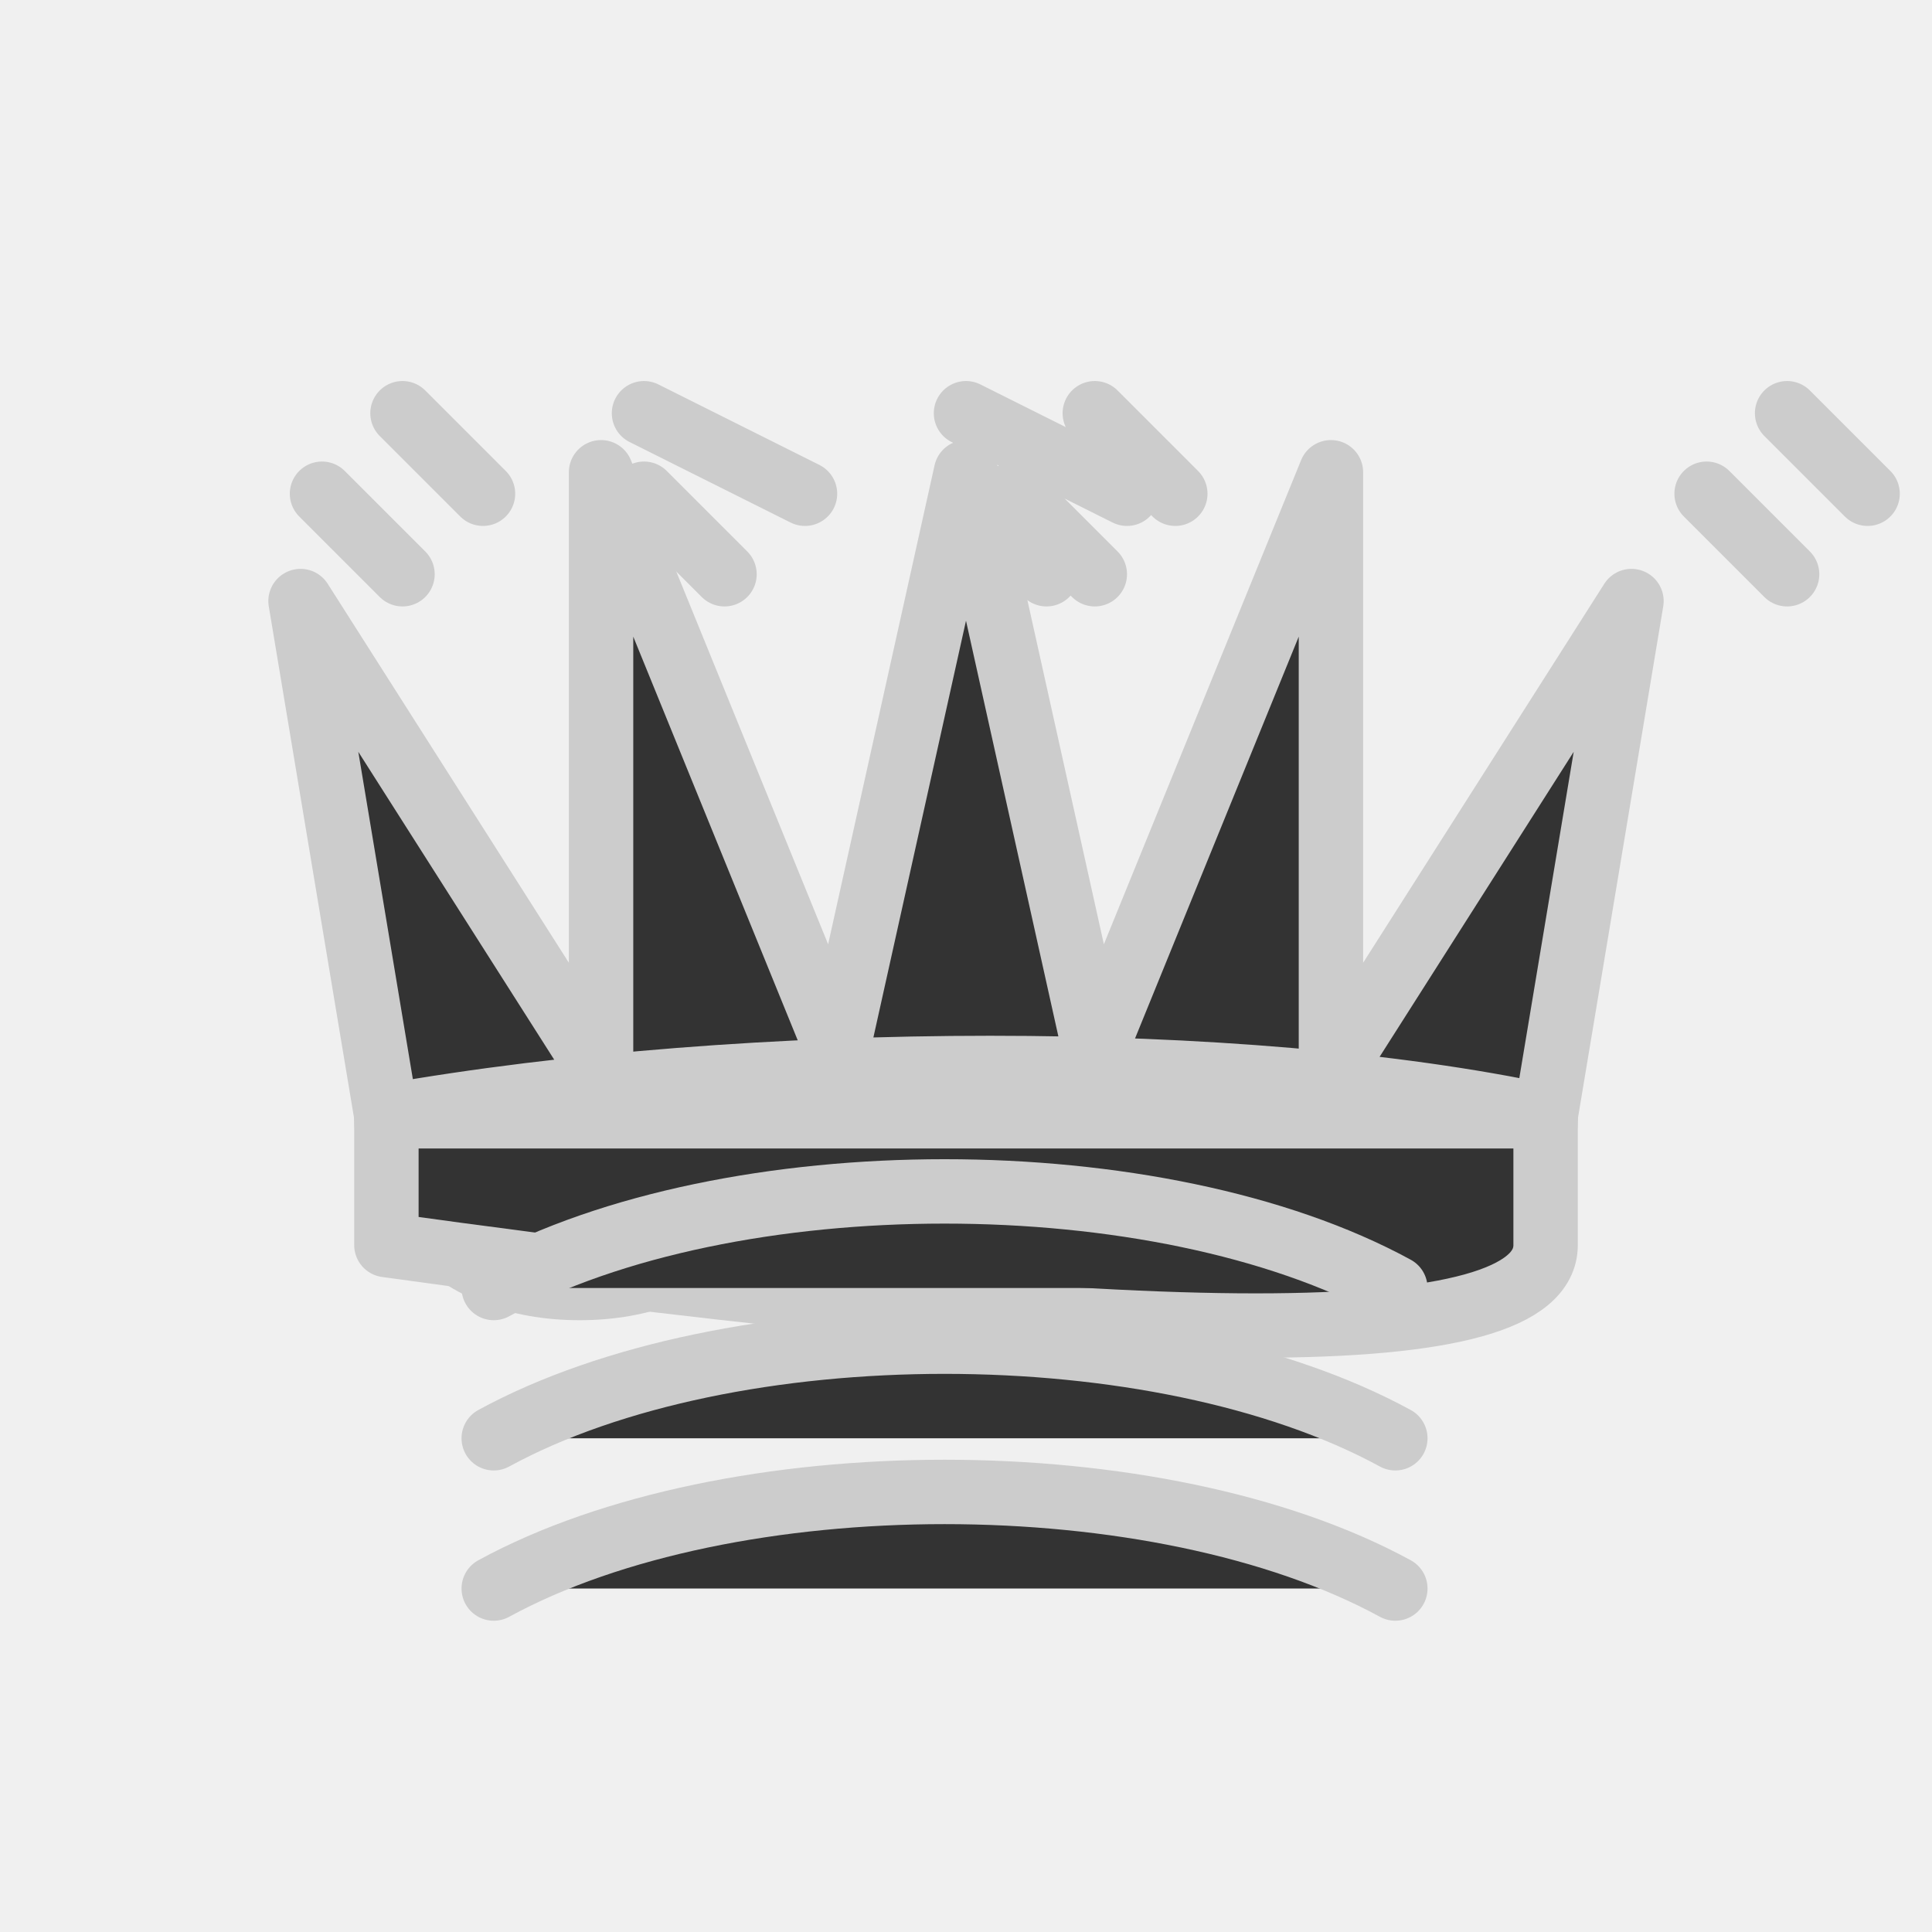
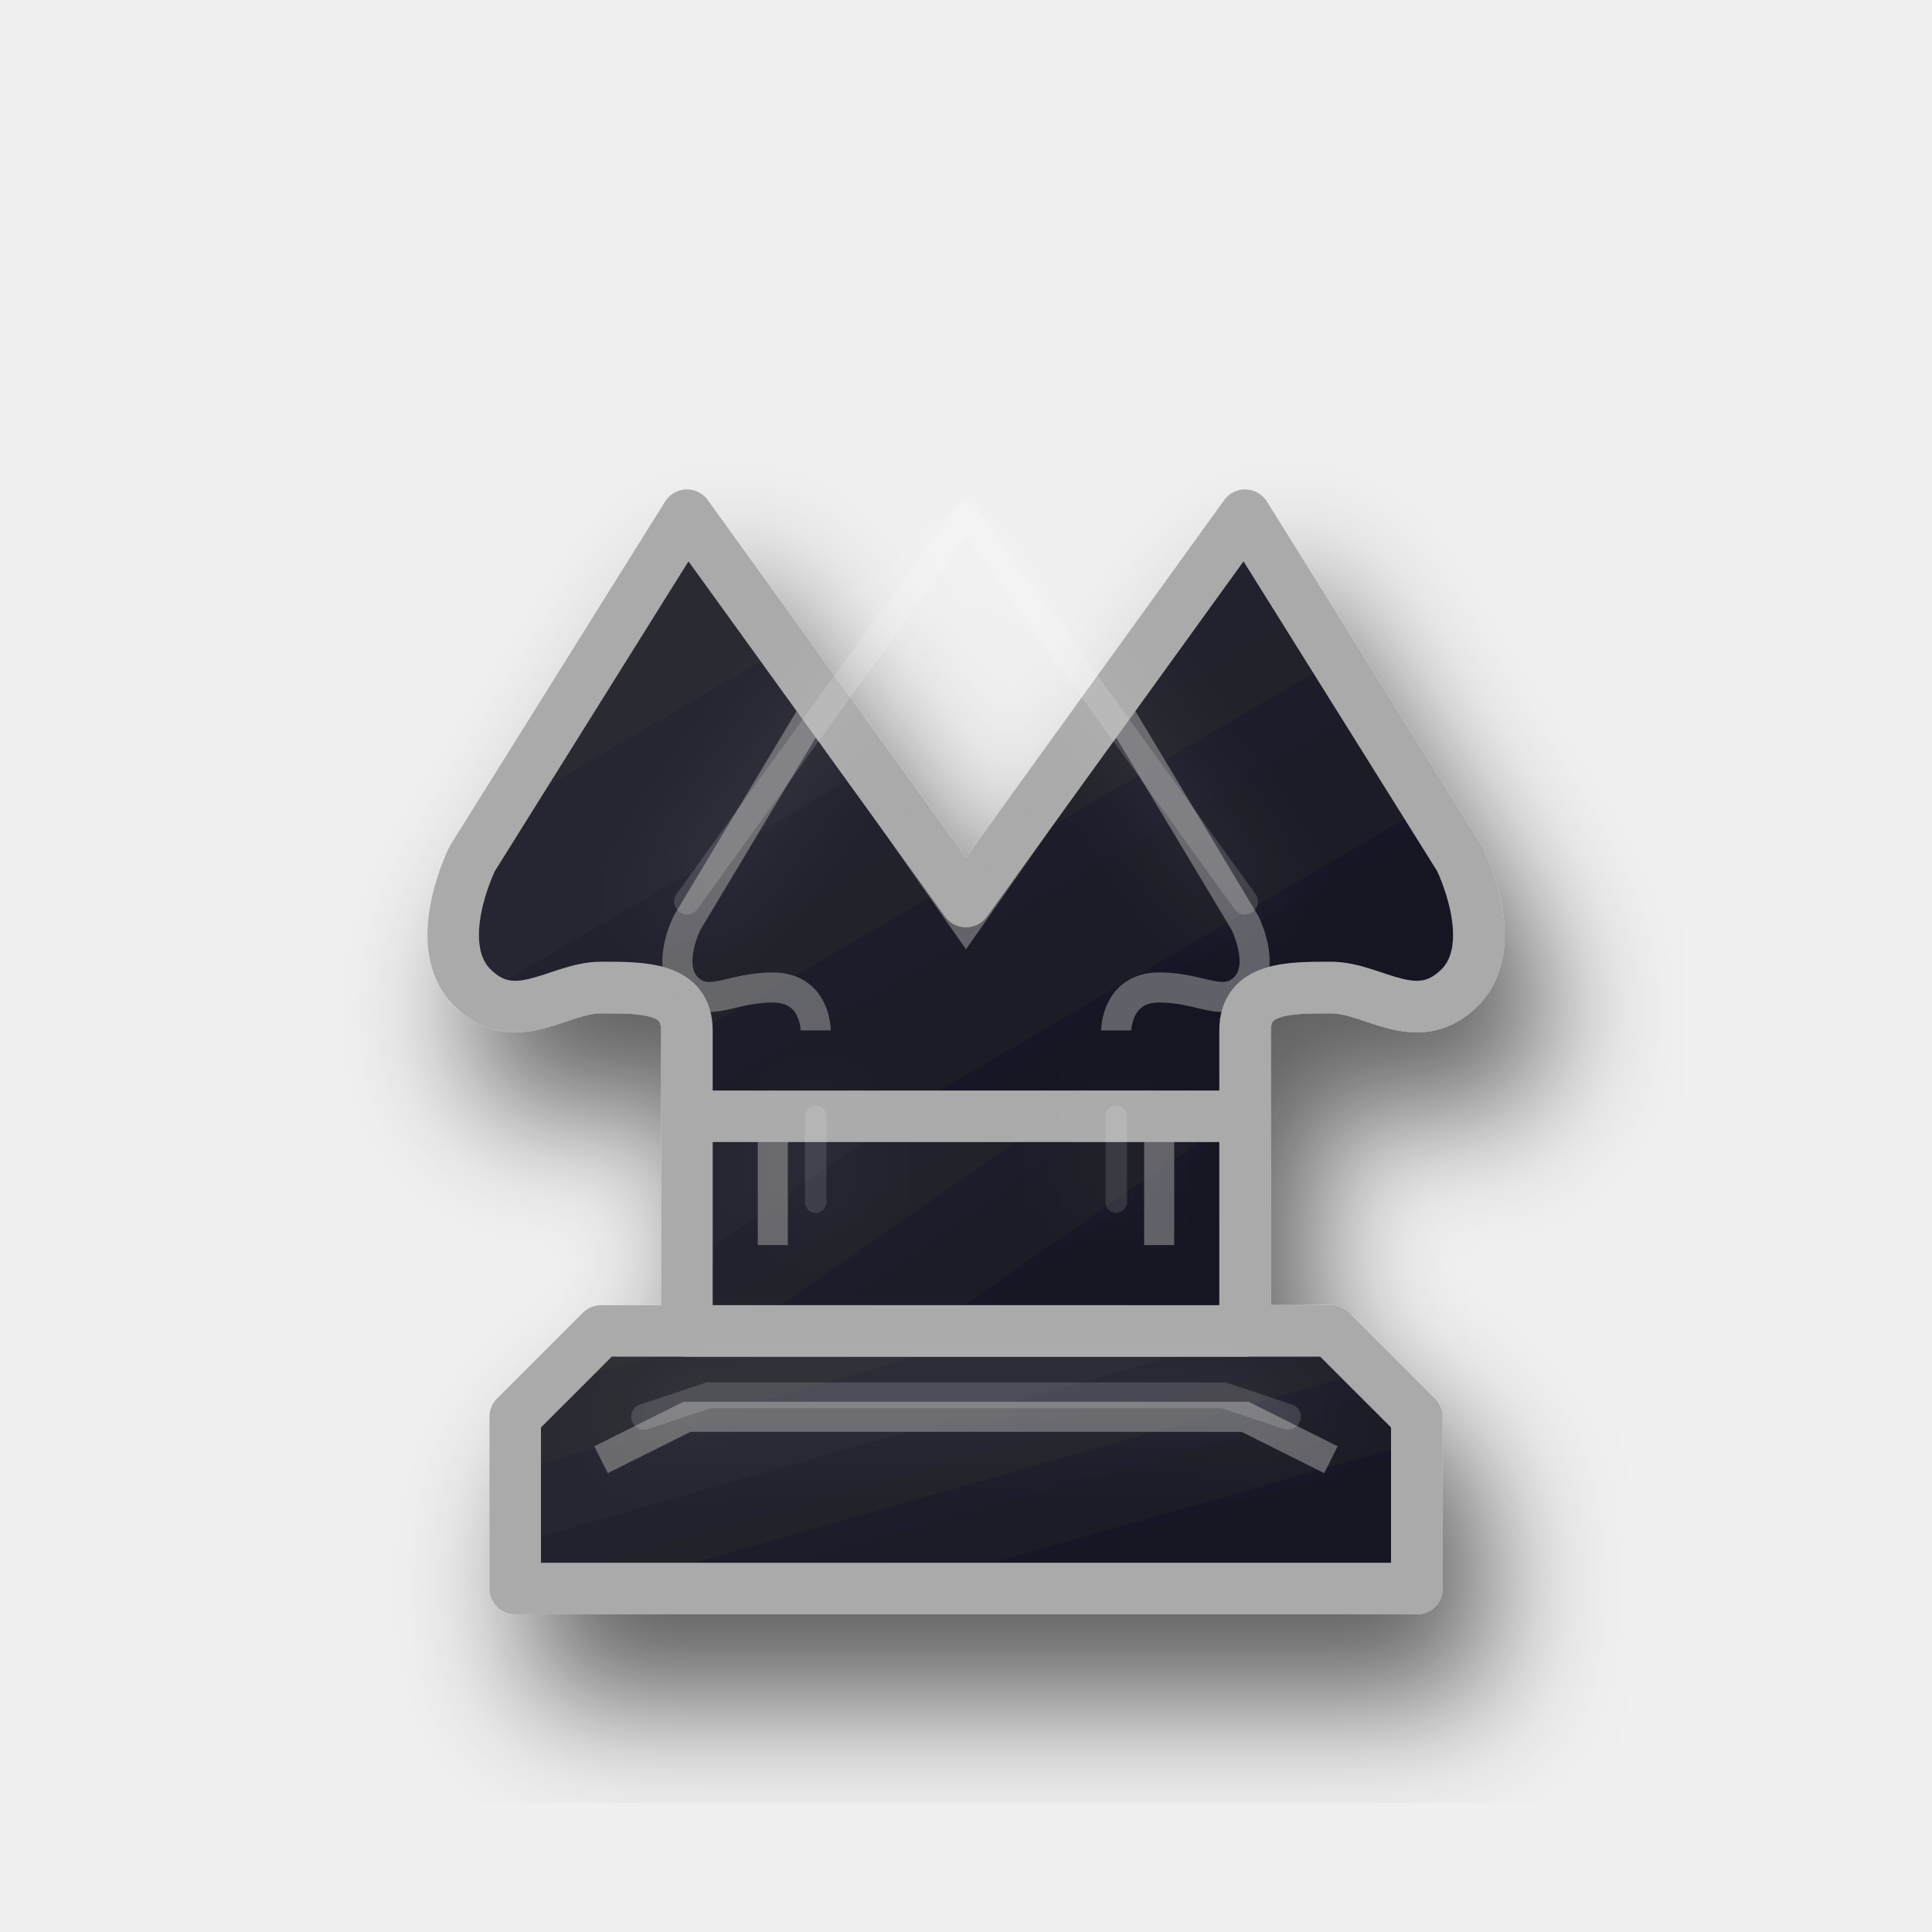
<svg xmlns="http://www.w3.org/2000/svg" viewBox="0 0 45 45" width="45" height="45">
-   <g fill="#333" fill-rule="evenodd" stroke="#ccc" stroke-width="1.5" stroke-linecap="round" stroke-linejoin="round">
-     <path d="M7.5 11.5l1.875 1.875m1.875-1.875L9.375 9.625m14.25 1.875l1.875 1.875m1.875-1.875l-1.875-1.875m14.25 1.875l1.875 1.875m1.875-1.875l-1.875-1.875M22.5 11.5l1.875 1.875m1.875-1.875L22.5 9.625m-7.5 1.875l1.875 1.875m1.875-1.875L15 9.625" />
-     <path d="M9 26c8.5-1.5 20-1.5 27 0l2-12-7 11V11l-5.5 13.5-3-13.5-3 13.5L14 11v14l-7-11 2 12z" />
-     <path d="M9 26c0 2 1.5 4 4.5 4 3 0 4.5-2 4.5-4 0 2 1.5 4 4.5 4 3 0 4.5-2 4.5-4 0 2 1.5 4 4.5 4 3 0 4.5-2 4.5-4" />
-     <path d="M9 26h27v3c0 2.5-9 2.5-27 0v-3z" />
-     <path d="M11.5 30c5.5-3 15.5-3 21 0m-21 3.5c5.5-3 15.5-3 21 0m-21 3.5c5.5-3 15.5-3 21 0" />
+   <defs>
+     <linearGradient id="blackTribalGradient" x1="0%" y1="0%" x2="100%" y2="100%">
+       <stop offset="0%" stop-color="#303035" />
+       <stop offset="40%" stop-color="#252530" />
+       <stop offset="70%" stop-color="#1a1a25" />
+       <stop offset="100%" stop-color="#101020" />
+     </linearGradient>
+     <filter id="tribalShadow" x="-20%" y="-20%" width="140%" height="140%">
+       <feGaussianBlur in="SourceAlpha" stdDeviation="1.5" />
+       <feOffset dx="1" dy="2" result="offsetblur" />
+       <feComponentTransfer>
+         <feFuncA type="linear" slope="0.6" />
+       </feComponentTransfer>
+       <feMerge>
+         <feMergeNode />
+         <feMergeNode in="SourceGraphic" />
+       </feMerge>
+     </filter>
+     <filter id="tribalGlow" x="-20%" y="-20%" width="140%" height="140%">
+       <feGaussianBlur stdDeviation="1" result="blur" />
+       <feComposite operator="over" in="SourceGraphic" />
+     </filter>
+   </defs>
+   <g filter="url(#tribalShadow)">
+     <path d="M12 37h21v-4l-2,-2h-17l-2,2z" fill="url(#blackTribalGradient)" stroke="#aaa" stroke-width="1.2" stroke-linejoin="round" />
+     <path d="M14 34l2,-1h13l2,1" fill="none" stroke="#aaa" stroke-width="0.7" stroke-opacity="0.5" />
+     <path d="M16 31c0,0 0,-5 0,-5c0,-2 3,-4 6.5,-4c3.5,0 6.5,2 6.5,4c0,0 0,5 0,5z" fill="url(#blackTribalGradient)" stroke="#aaa" stroke-width="1.2" stroke-linejoin="round" />
+     <path d="M18 29c0,-3 0,-3 0,-3c0,0 2,-2 4.5,-2c2.5,0 4.5,2 4.5,2c0,0 0,0 0,3" fill="none" stroke="#aaa" stroke-width="0.7" stroke-opacity="0.5" />
+     <path d="M16 26c0,0 0,-2 0,-2              c0,-1 -1,-1 -2,-1              c-1,0 -2,1 -3,0              c-1,-1 0,-3 0,-3              l5,-8              l6.5,9              l6.5,-9              l5,8              c0,0 1,2 0,3              c-1,1 -2,0 -3,0              c-1,0 -2,0 -2,1              c0,0 0,2 0,2              h-13z" fill="url(#blackTribalGradient)" stroke="#aaa" stroke-width="1.2" stroke-linejoin="round" />
+     <path d="M19 24c0,0 0,-1 -1,-1              c-1,0 -1.5,0.5 -2,0              c-0.5,-0.5 0,-1.5 0,-1.5              l3,-5              l3.5,5              l3.5,-5              l3,5              c0,0 0.5,1 0,1.5              c-0.5,0.5 -1,0 -2,0              c-1,0 -1,1 -1,1" fill="none" stroke="#aaa" stroke-width="0.7" stroke-opacity="0.5" />
+   </g>
+   <g filter="url(#tribalGlow)">
+     <path d="M15 33l1.5,-0.5h12l1.5,0.5" stroke="white" stroke-width="0.6" stroke-opacity="0.15" stroke-linecap="round" fill="none" />
+     <path d="M19 28c0,-2 0,-2 0,-2 M26 28c0,-2 0,-2 0,-2" stroke="white" stroke-width="0.5" stroke-opacity="0.12" stroke-linecap="round" fill="none" />
+     <path d="M22.5 12l-6.5 9 M22.5 12l6.5 9" stroke="white" stroke-width="0.6" stroke-opacity="0.15" stroke-linecap="round" fill="none" />
  </g>
</svg>
